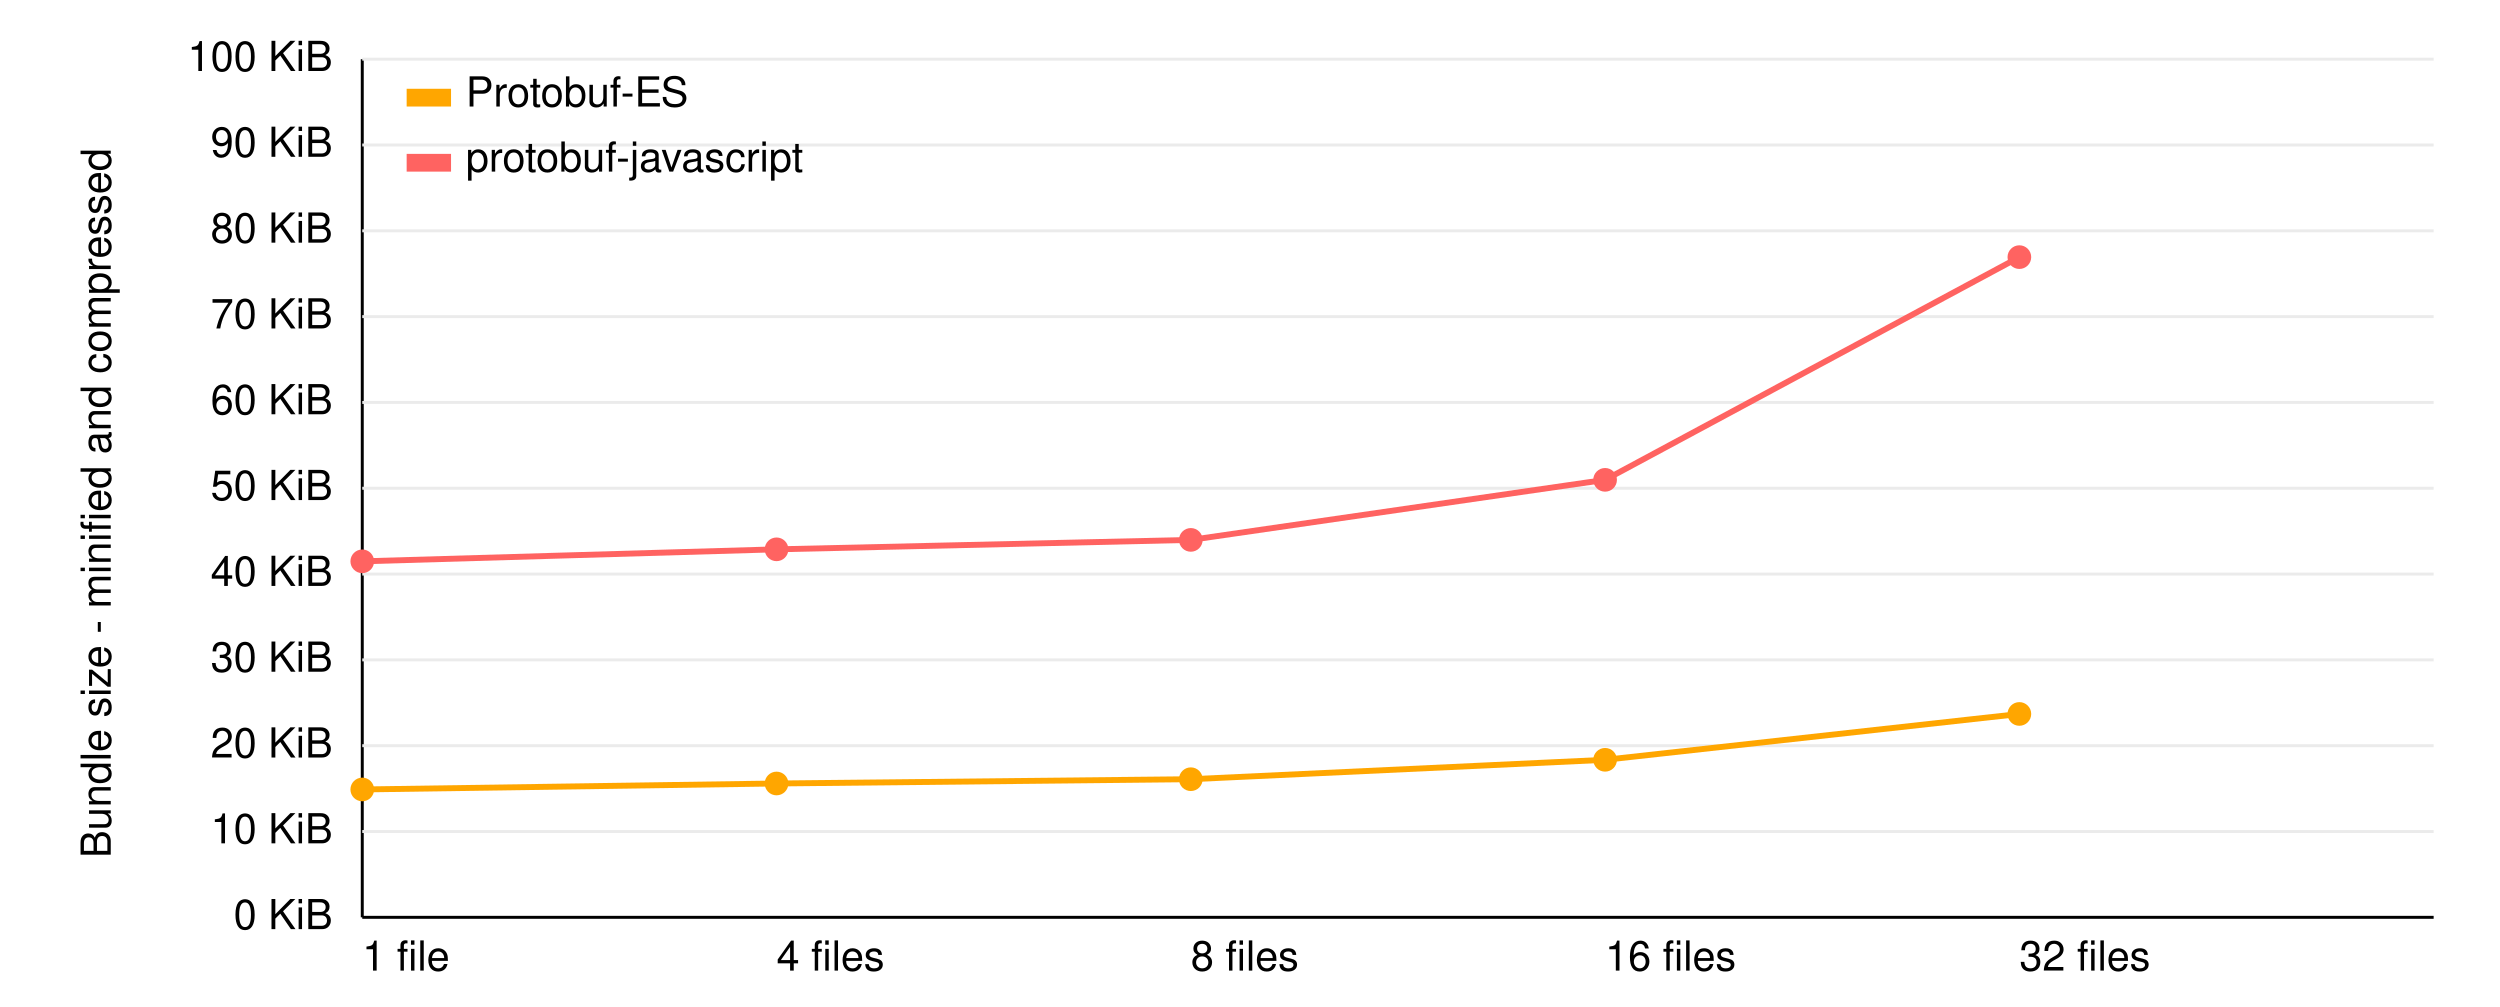
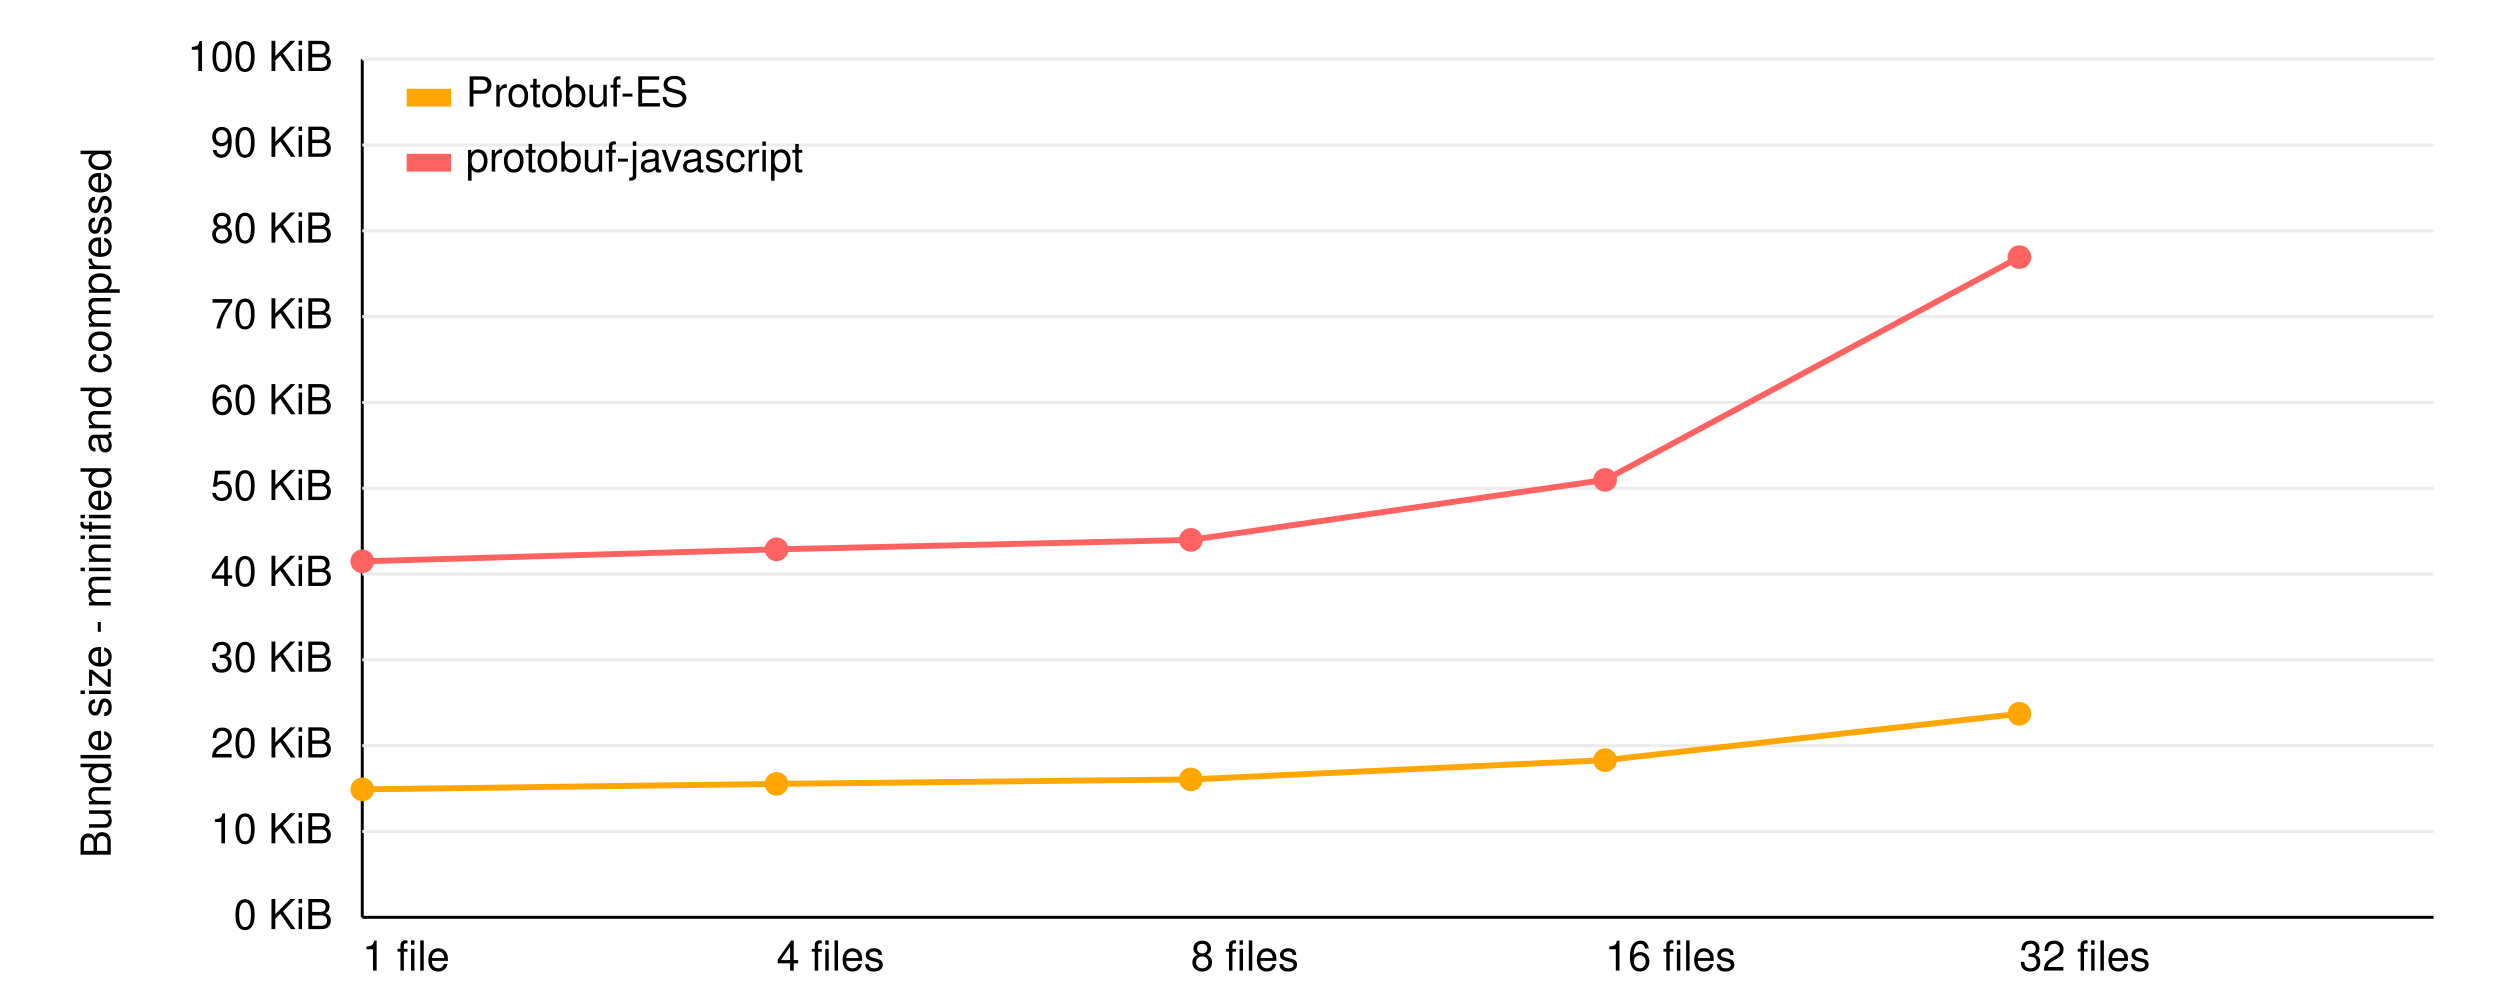
<svg xmlns="http://www.w3.org/2000/svg" version="1.1" width="820px" height="330px" viewBox="0 0 820 340" class="chart">
  <style>
      
      text {
        font: 14px Verdana, Helvetica, Arial, sans-serif;
      }
      
    </style>
  <g transform="translate(110,310)">
    <line y1="0" x2="700" stroke="black" />
    <text x="0" y="18" text-anchor="start">1 file</text>
    <text x="140" y="18" text-anchor="start">4 files</text>
    <text x="280" y="18" text-anchor="start">8 files</text>
    <text x="420" y="18" text-anchor="start">16 files</text>
    <text x="560" y="18" text-anchor="start">32 files</text>
  </g>
  <g transform="translate(110, 20)">
    <line x1="0" x2="0" y1="0" y2="290" stroke="black" />
    <g transform="rotate(-90), translate(-150,-85)">
      <text text-anchor="middle">Bundle size - minified and compressed</text>
    </g>
    <text x="-10" y="4" text-anchor="end">100 KiB</text>
    <line x1="0" x2="700" y1="0" y2="0" stroke="#ebebeb" />
    <text x="-10" y="33" text-anchor="end">90 KiB</text>
    <line x1="0" x2="700" y1="29" y2="29" stroke="#ebebeb" />
    <text x="-10" y="62" text-anchor="end">80 KiB</text>
    <line x1="0" x2="700" y1="58" y2="58" stroke="#ebebeb" />
    <text x="-10" y="91" text-anchor="end">70 KiB</text>
    <line x1="0" x2="700" y1="87" y2="87" stroke="#ebebeb" />
    <text x="-10" y="120" text-anchor="end">60 KiB</text>
    <line x1="0" x2="700" y1="116" y2="116" stroke="#ebebeb" />
    <text x="-10" y="149" text-anchor="end">50 KiB</text>
    <line x1="0" x2="700" y1="145" y2="145" stroke="#ebebeb" />
    <text x="-10" y="178" text-anchor="end">40 KiB</text>
    <line x1="0" x2="700" y1="174" y2="174" stroke="#ebebeb" />
    <text x="-10" y="207" text-anchor="end">30 KiB</text>
    <line x1="0" x2="700" y1="203" y2="203" stroke="#ebebeb" />
    <text x="-10" y="236" text-anchor="end">20 KiB</text>
    <line x1="0" x2="700" y1="232" y2="232" stroke="#ebebeb" />
    <text x="-10" y="265" text-anchor="end">10 KiB</text>
    <line x1="0" x2="700" y1="261" y2="261" stroke="#ebebeb" />
    <text x="-10" y="294" text-anchor="end">0 KiB</text>
  </g>
  <g transform="translate(110, 20)">
-     <polyline fill="none" stroke="#ffa600" stroke-width="2" points="0,246.789 140,244.772 280,243.325 420,236.766 560,221.272">
+     <polyline fill="none" stroke="#ffa600" stroke-width="2" points="0,246.761 140,244.9 280,243.39 420,236.882 560,221.21">
    </polyline>
-     <circle cx="0" cy="246.789" r="4" fill="#ffa600" />
-     <circle cx="140" cy="244.772" r="4" fill="#ffa600" />
-     <circle cx="280" cy="243.325" r="4" fill="#ffa600" />
-     <circle cx="420" cy="236.766" r="4" fill="#ffa600" />
-     <circle cx="560" cy="221.272" r="4" fill="#ffa600" />
+     <circle cx="0" cy="246.761" r="4" fill="#ffa600" />
+     <circle cx="140" cy="244.9" r="4" fill="#ffa600" />
+     <circle cx="280" cy="243.39" r="4" fill="#ffa600" />
+     <circle cx="420" cy="236.882" r="4" fill="#ffa600" />
+     <circle cx="560" cy="221.21" r="4" fill="#ffa600" />
  </g>
  <g transform="translate(110, 20)">
    <polyline fill="none" stroke="#ff6361" stroke-width="2" points="0,169.692 140,165.64 280,162.451 420,142.157 560,66.893">
    </polyline>
    <circle cx="0" cy="169.692" r="4" fill="#ff6361" />
    <circle cx="140" cy="165.64" r="4" fill="#ff6361" />
    <circle cx="280" cy="162.451" r="4" fill="#ff6361" />
    <circle cx="420" cy="142.157" r="4" fill="#ff6361" />
    <circle cx="560" cy="66.893" r="4" fill="#ff6361" />
  </g>
  <g transform="translate(125, 30)">
    <g transform="translate(0, 0)">
      <rect width="15" height="6" fill="#ffa600" />
      <text x="20" y="6">Protobuf-ES</text>
    </g>
    <g transform="translate(0, 22)">
      <rect width="15" height="6" fill="#ff6361" />
      <text x="20" y="6">protobuf-javascript</text>
    </g>
  </g>
</svg>
